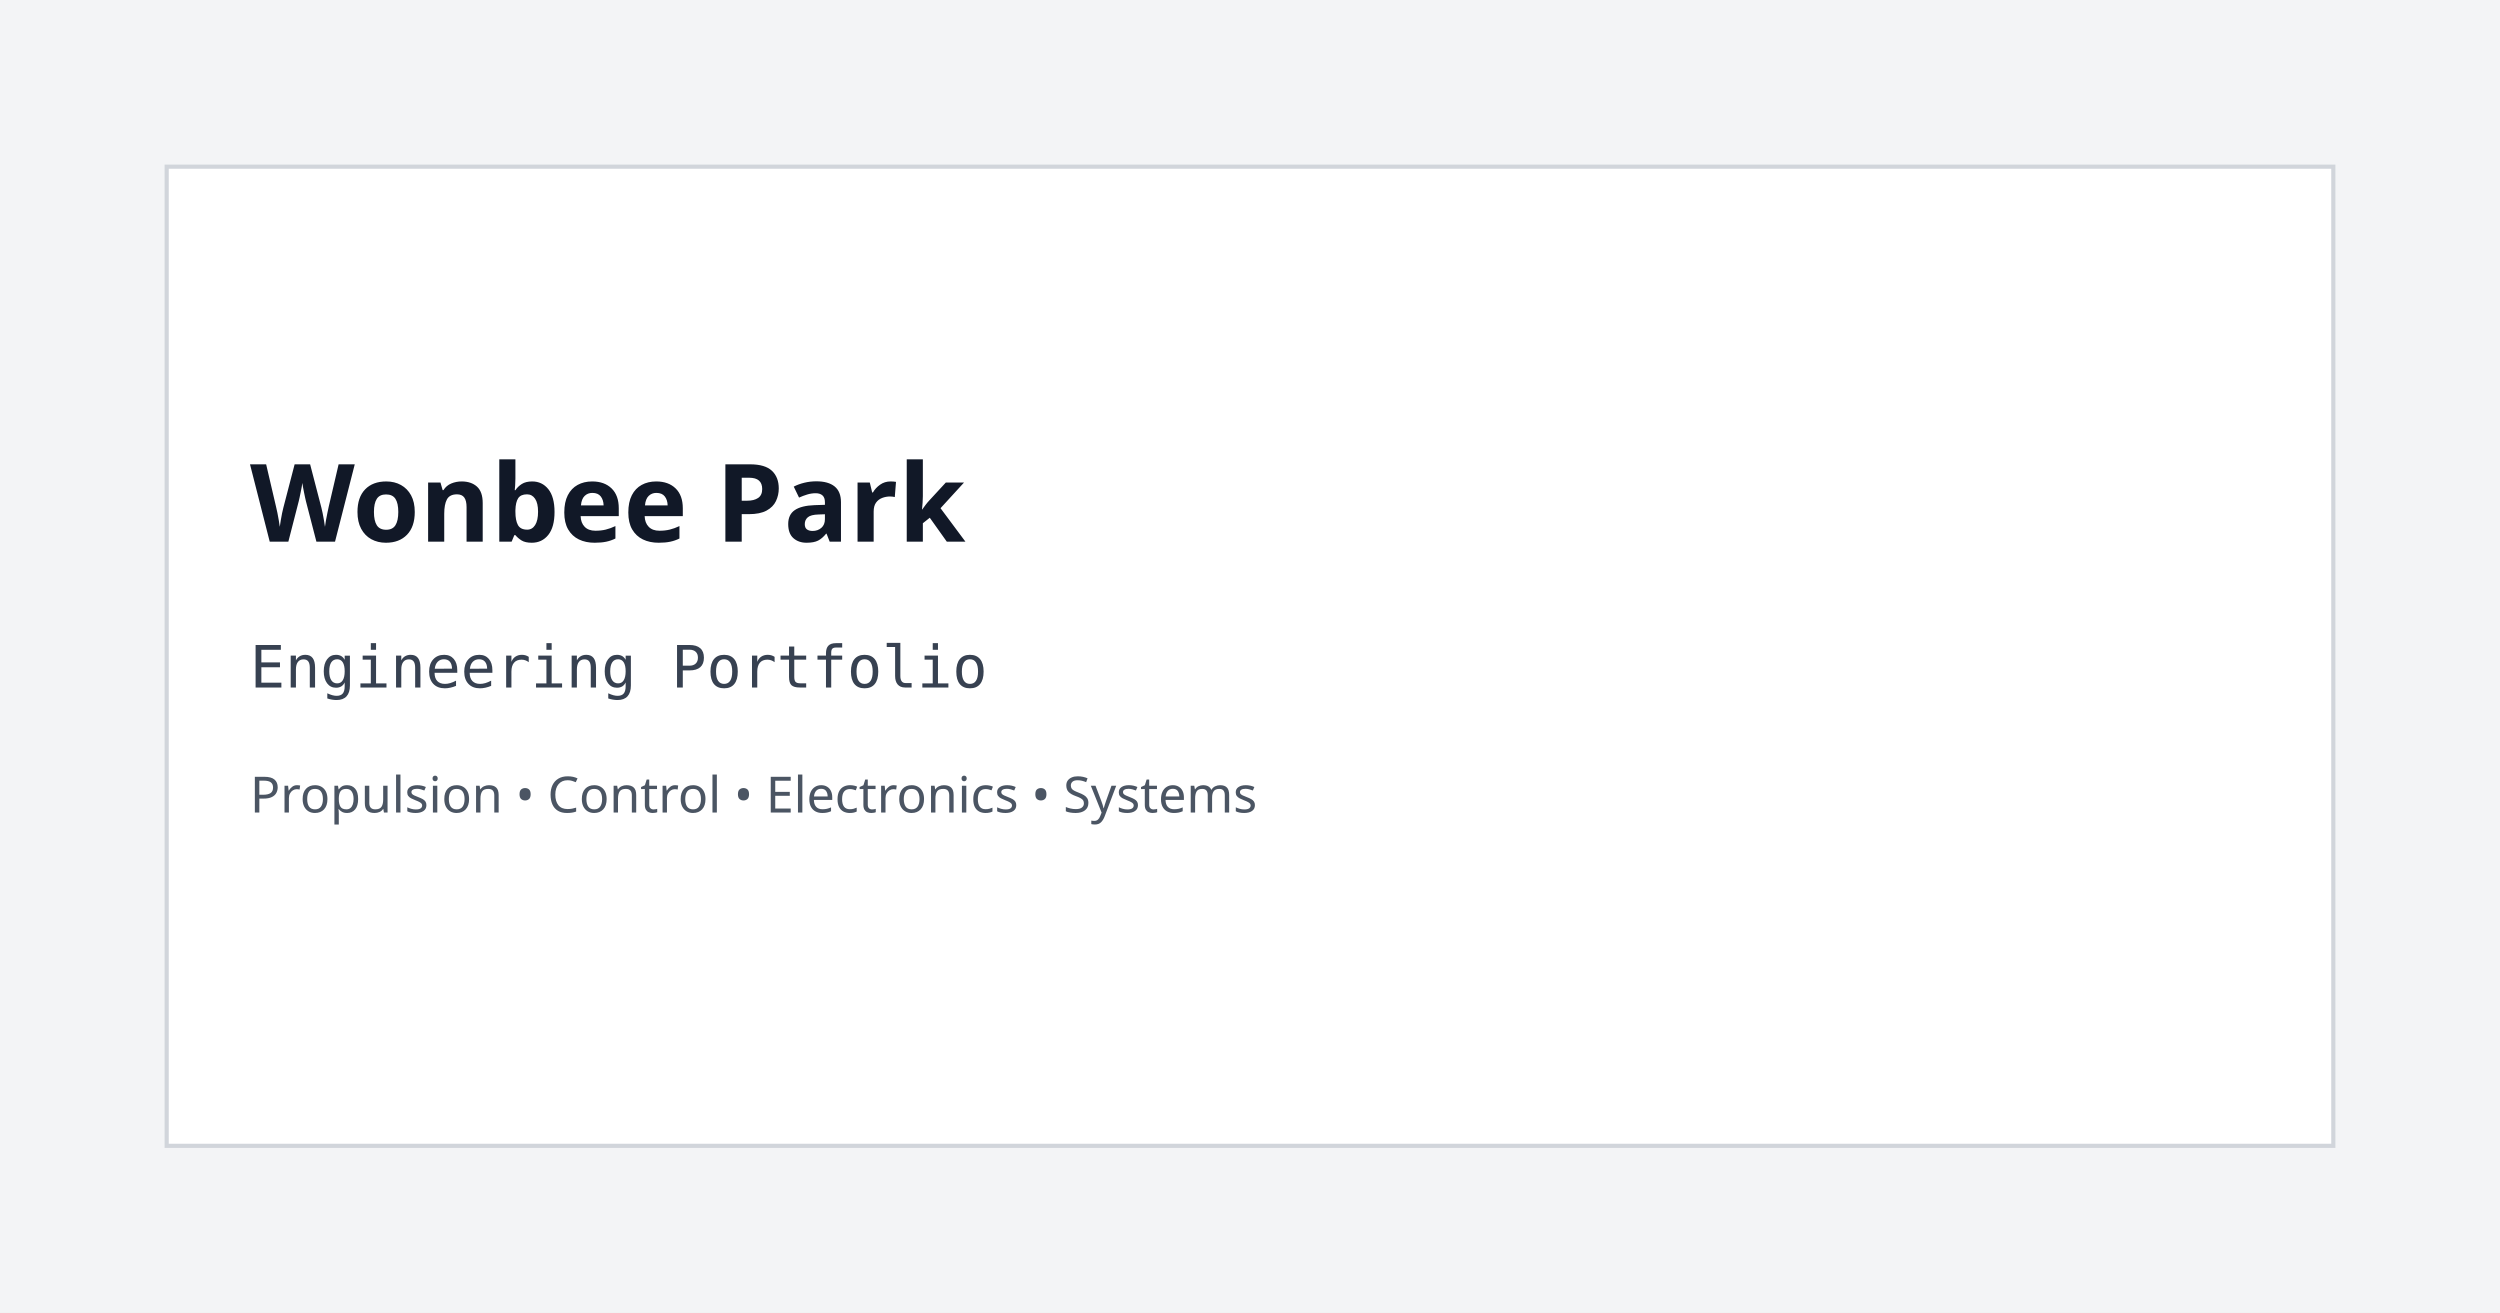
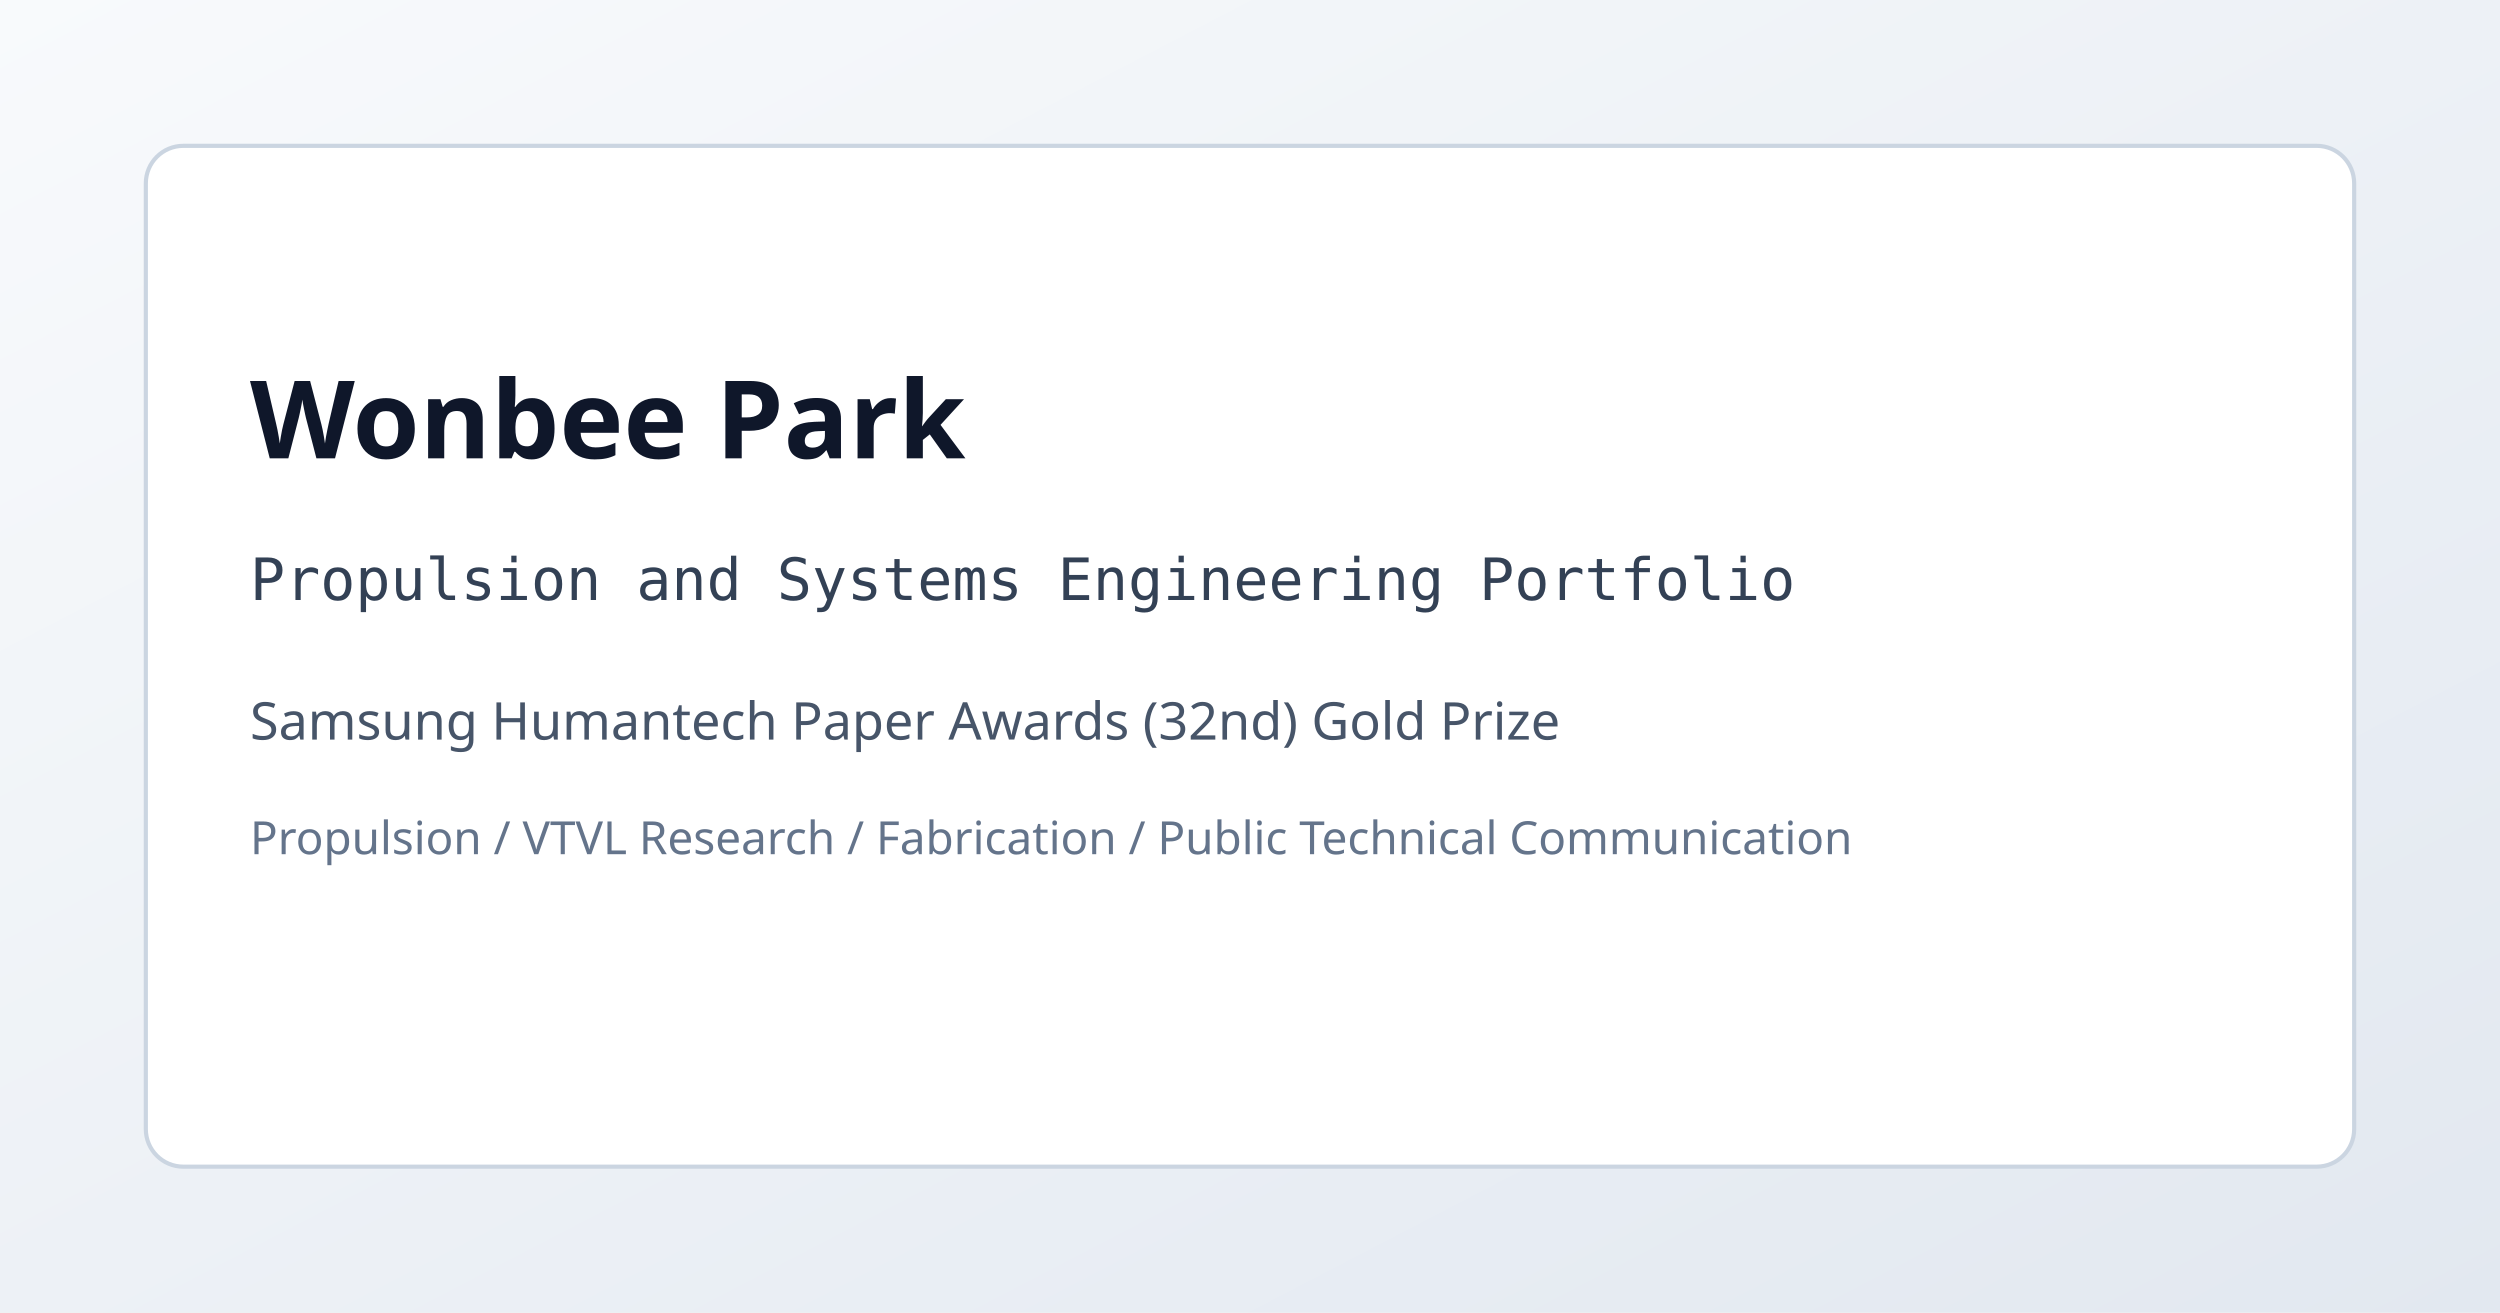
<svg xmlns="http://www.w3.org/2000/svg" width="1200" height="630" viewBox="0 0 1200 630">
-   <rect width="1200" height="630" fill="#f3f4f6" />
-   <rect x="80" y="80" width="1040" height="470" fill="#ffffff" stroke="#d1d5db" stroke-width="2" />
-   <text x="120" y="260" fill="#111827" font-family="'IBM Plex Sans', sans-serif" font-size="52" font-weight="600">Wonbee Park</text>
-   <text x="120" y="330" fill="#374151" font-family="'IBM Plex Mono', monospace" font-size="28">Engineering Portfolio</text>
-   <text x="120" y="390" fill="#4b5563" font-family="'IBM Plex Sans', sans-serif" font-size="24">Propulsion • Control • Electronics • Systems</text>
+   <defs>
+     <linearGradient id="bg" x1="0" y1="0" x2="1" y2="1">
+       <stop offset="0%" stop-color="#f8fafc" />
+       <stop offset="100%" stop-color="#e2e8f0" />
+     </linearGradient>
+   </defs>
+   <rect width="1200" height="630" fill="url(#bg)" />
+   <rect x="70" y="70" width="1060" height="490" rx="18" fill="#ffffff" stroke="#cbd5e1" stroke-width="2" />
+   <text x="120" y="220" fill="#0f172a" font-family="'IBM Plex Sans', sans-serif" font-size="52" font-weight="600">
+     Wonbee Park
+   </text>
+   <text x="120" y="288" fill="#334155" font-family="'IBM Plex Mono', monospace" font-size="28">
+     Propulsion and Systems Engineering Portfolio
+   </text>
+   <text x="120" y="355" fill="#475569" font-family="'IBM Plex Sans', sans-serif" font-size="25">
+     Samsung Humantech Paper Awards (32nd) Gold Prize
+   </text>
+   <text x="120" y="410" fill="#64748b" font-family="'IBM Plex Sans', sans-serif" font-size="22">
+     Propulsion / VTVL Research / Fabrication / Public Technical Communication
+   </text>
</svg>
